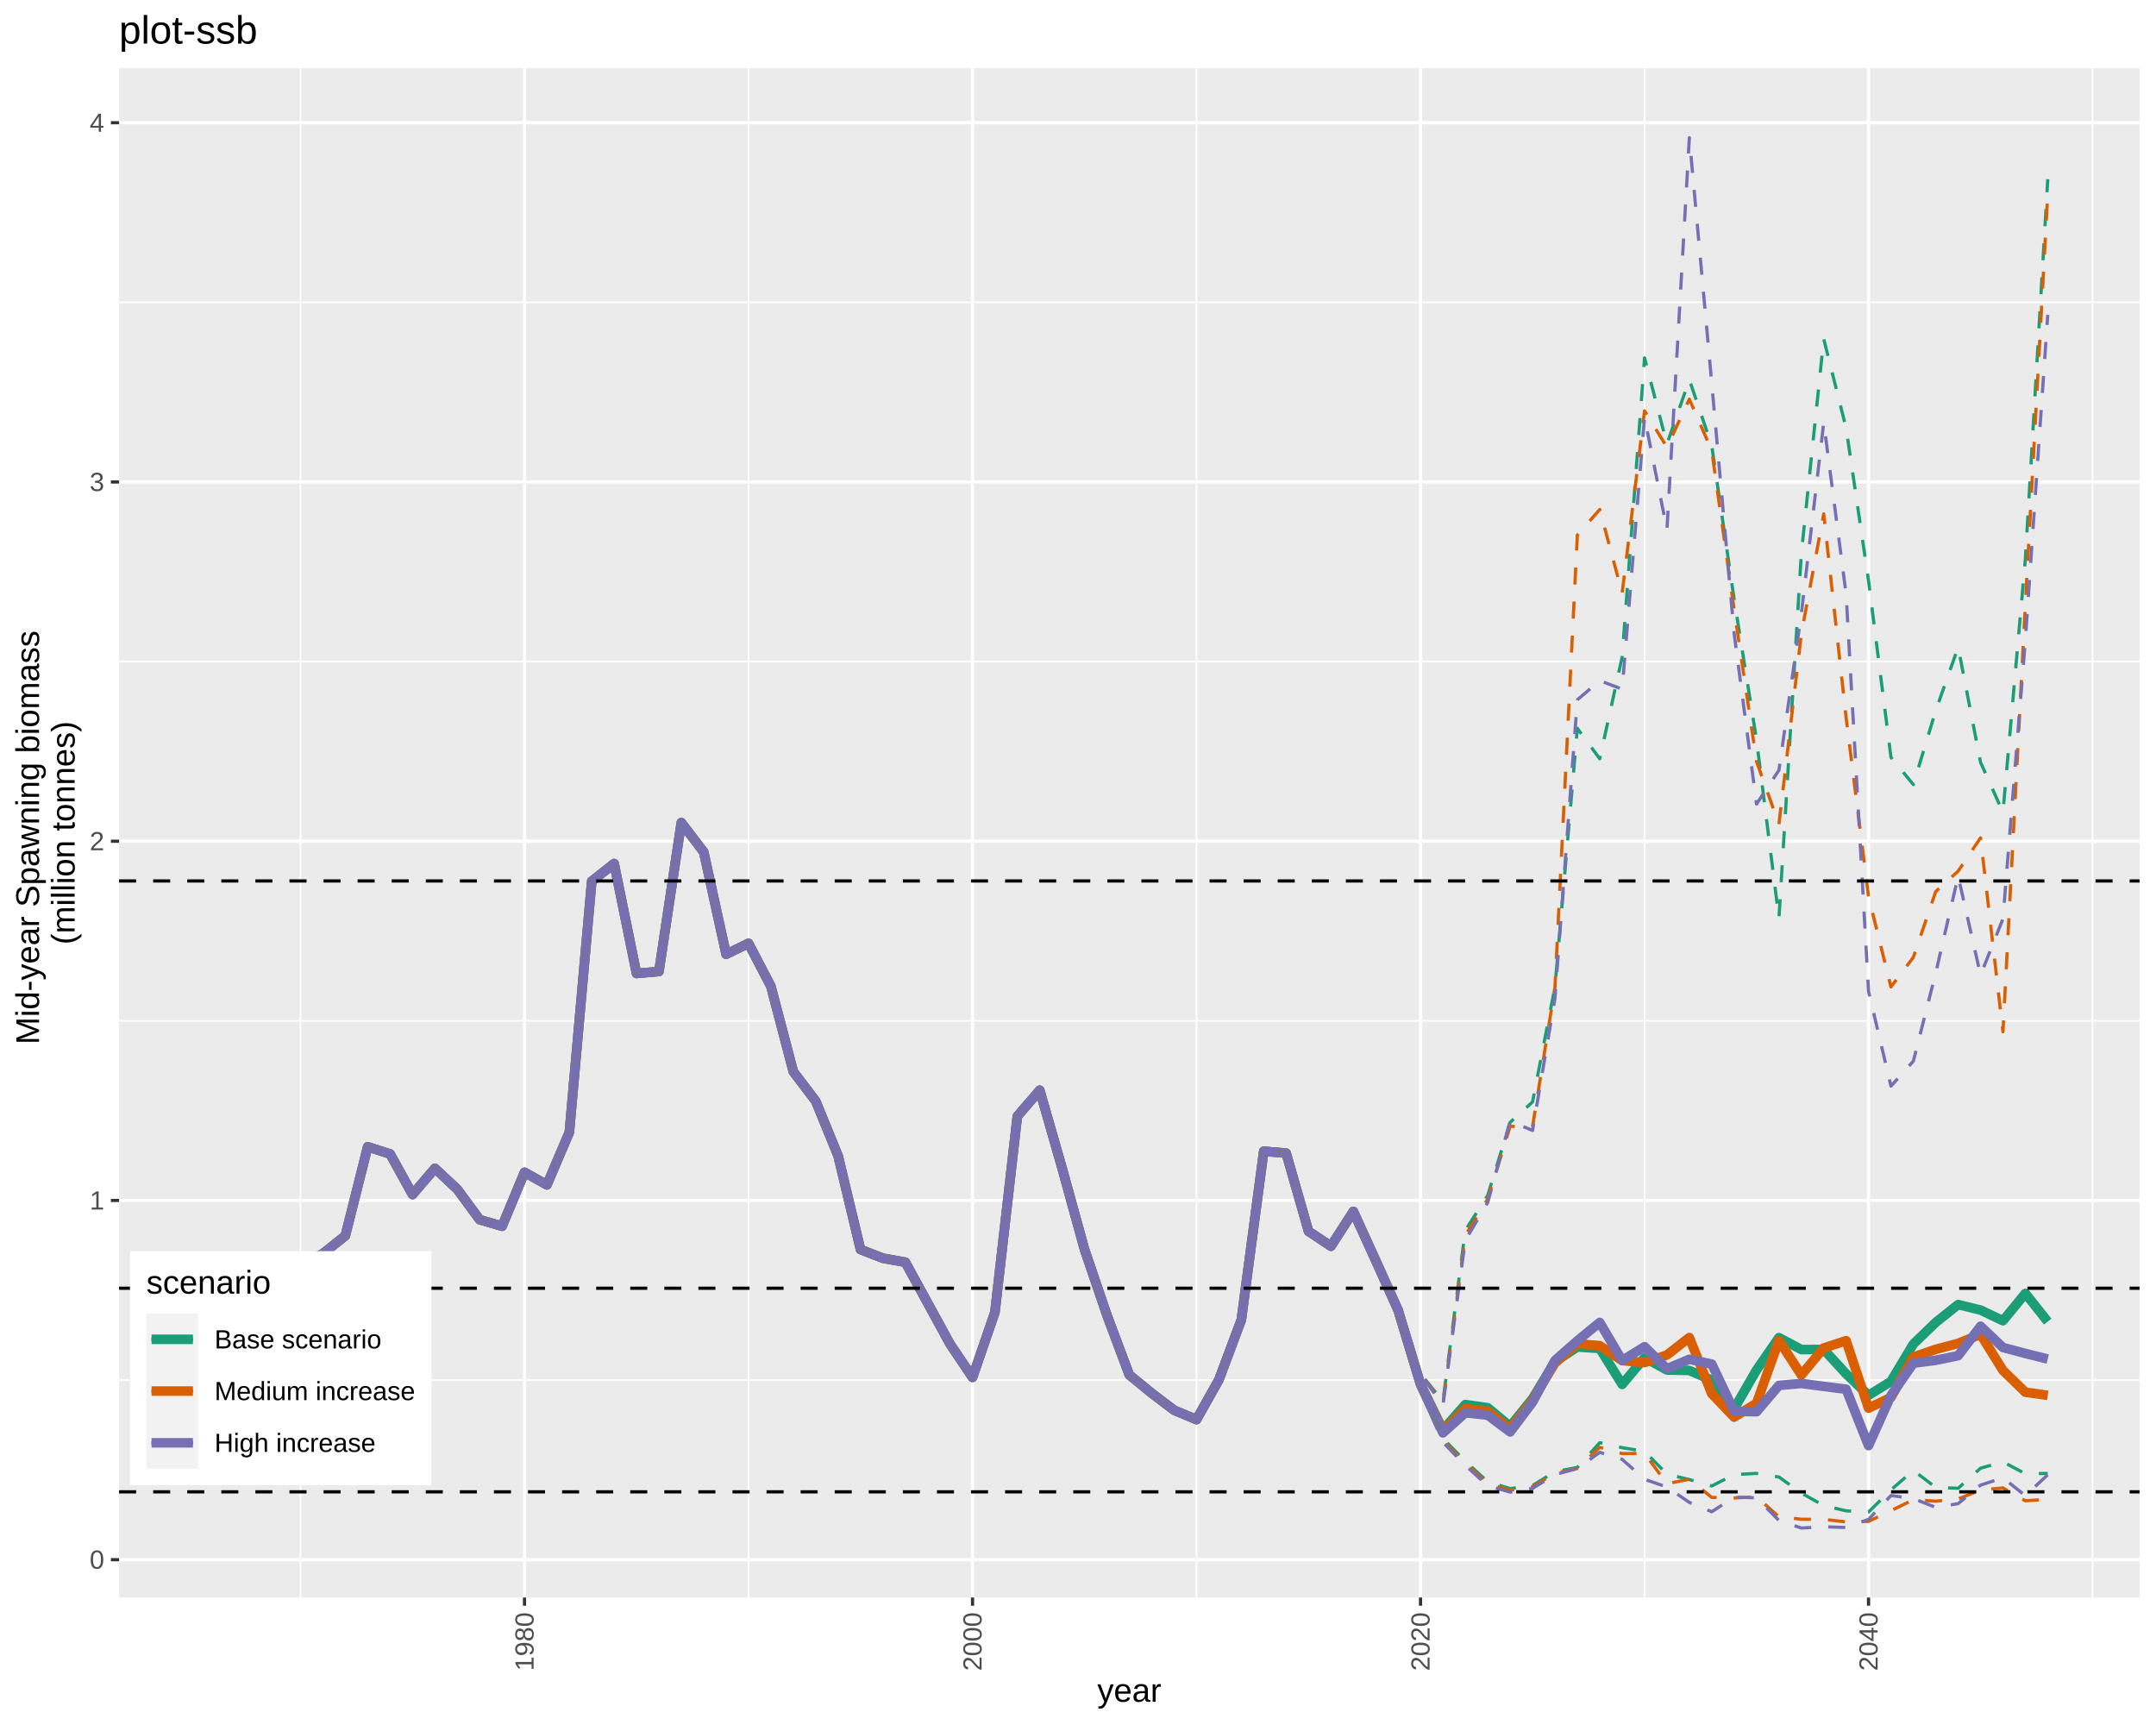
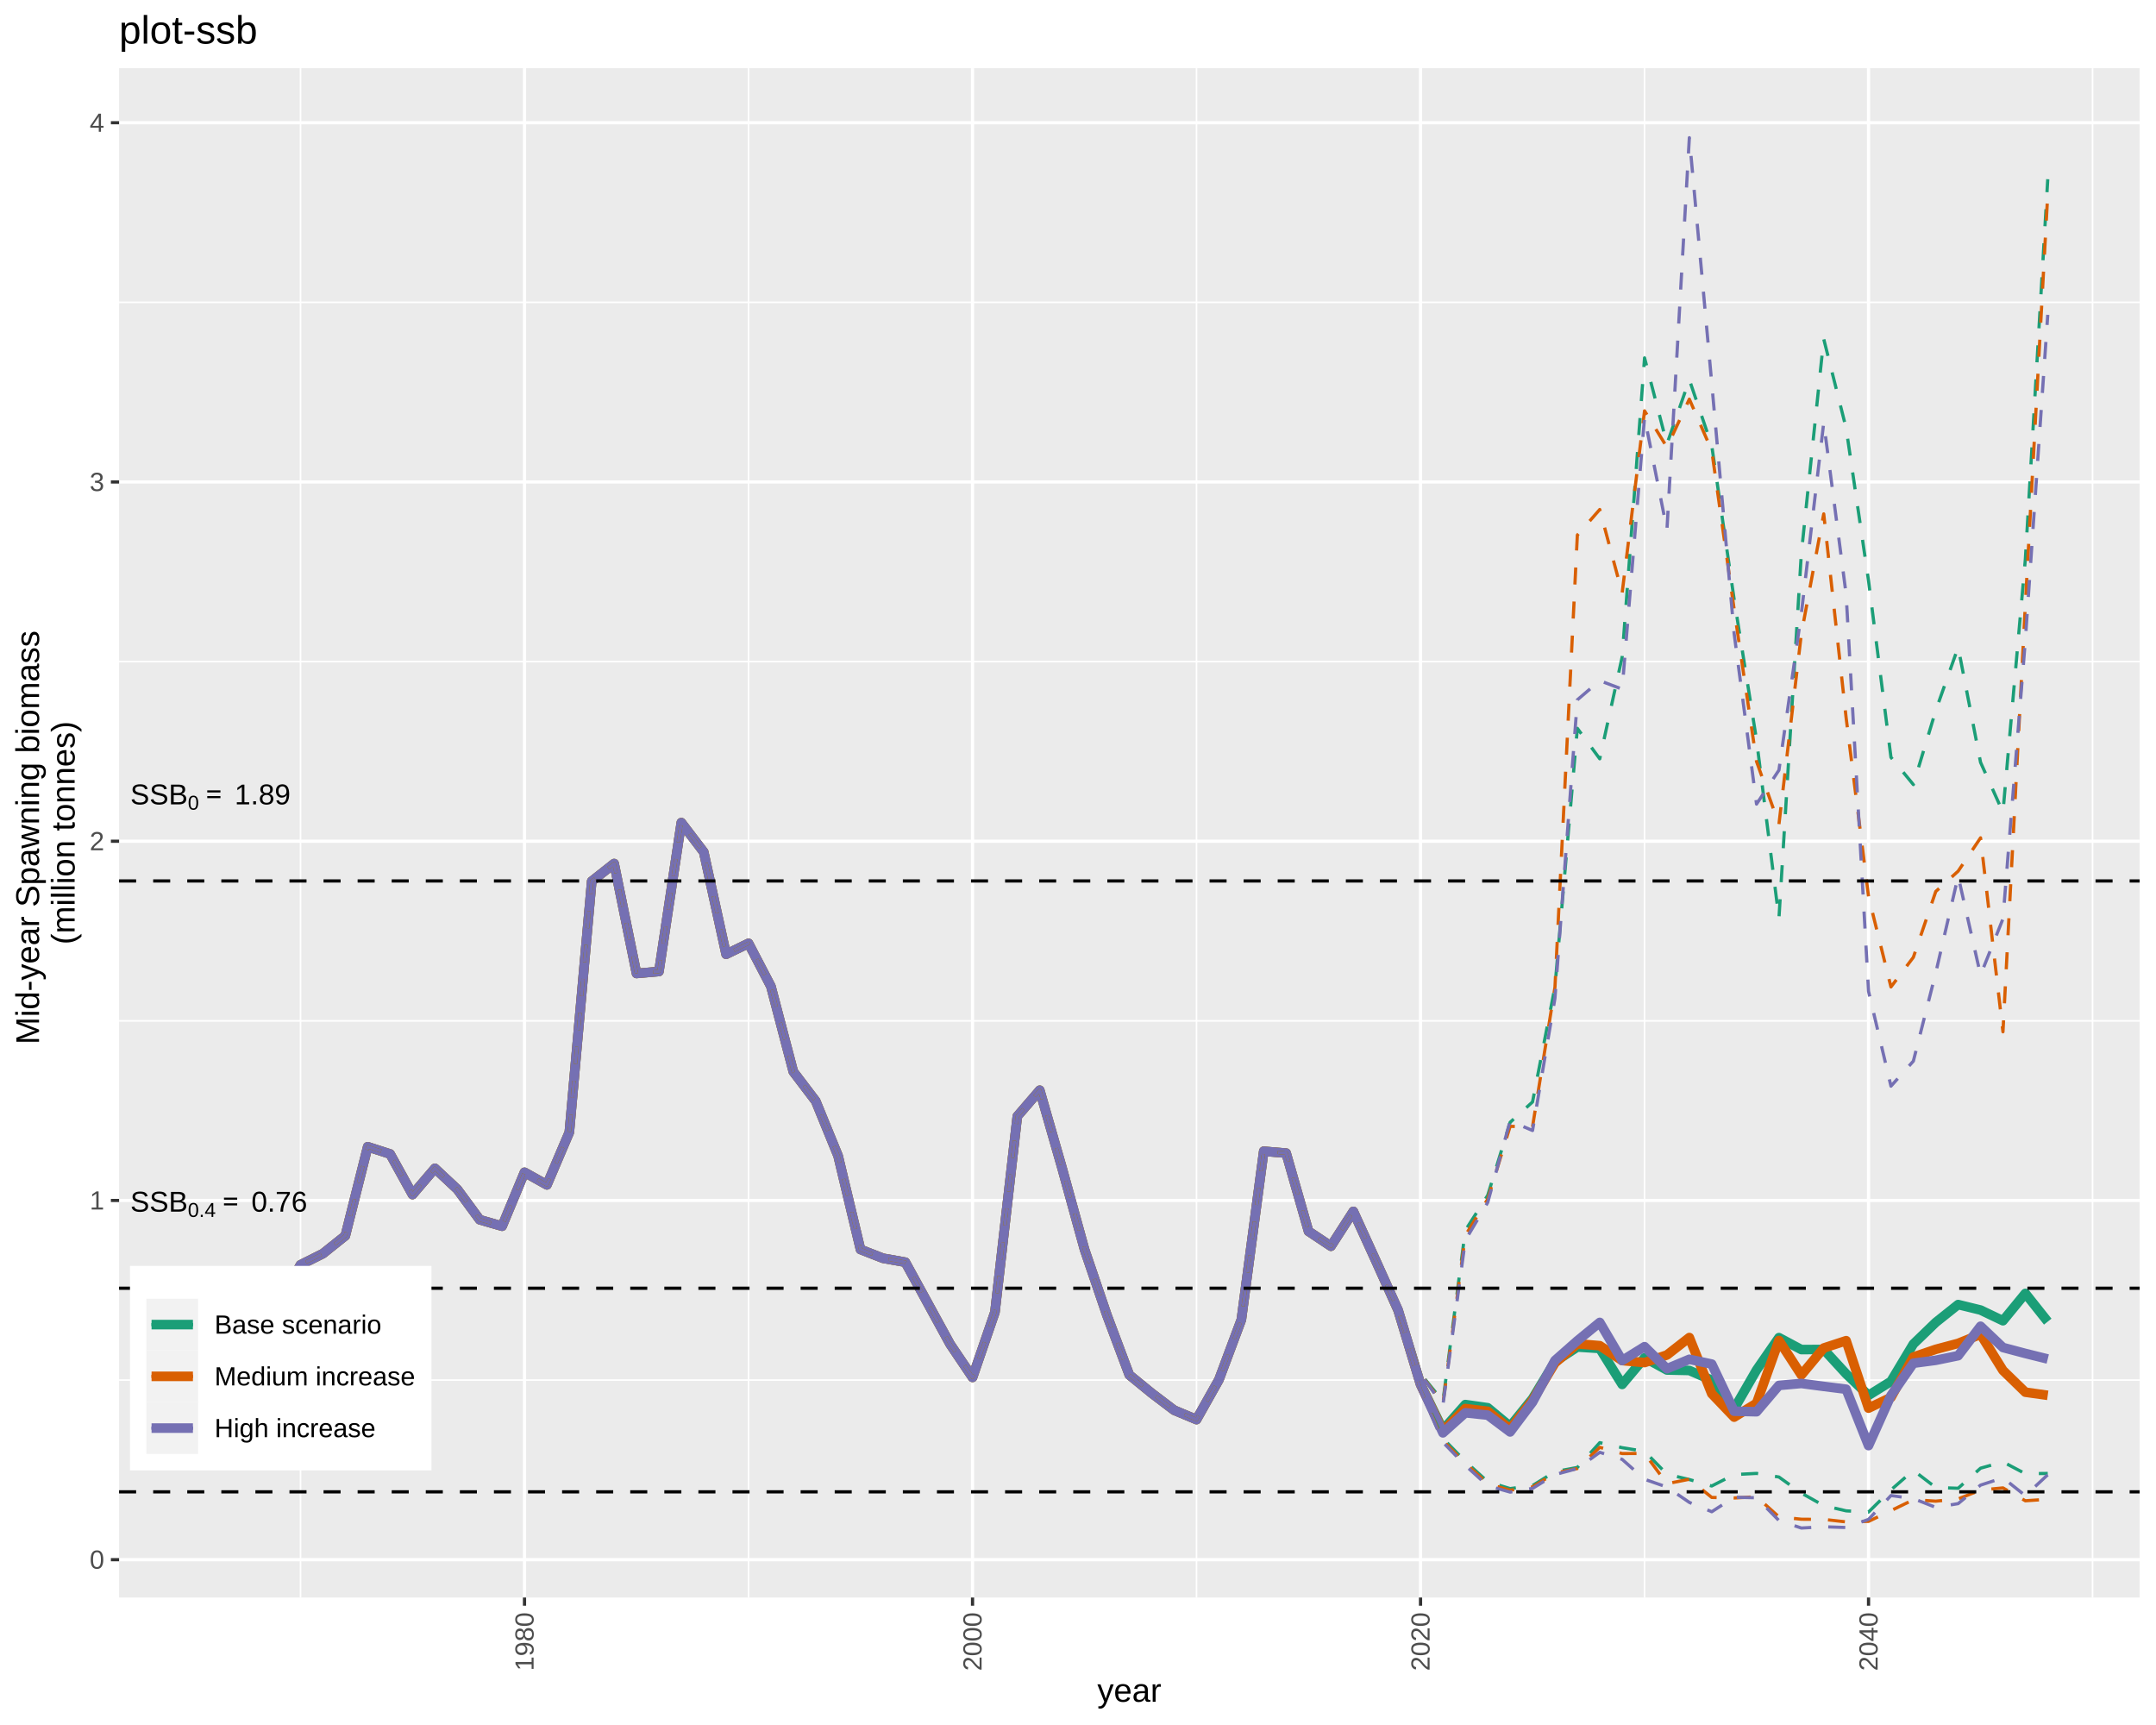
<svg xmlns="http://www.w3.org/2000/svg" viewBox="0 0 720.00 576.00">
  <defs>
    <style type="text/css">
    line, polyline, polygon, path, rect, circle {
      fill: none;
      stroke: #000000;
      stroke-linecap: round;
      stroke-linejoin: round;
      stroke-miterlimit: 10.00;
    }
  </style>
  </defs>
  <rect width="100%" height="100%" style="stroke: none; fill: #FFFFFF;" />
  <rect x="0.00" y="0.00" width="720.00" height="576.00" style="stroke-width: 1.07; stroke: #FFFFFF; fill: #FFFFFF;" />
  <defs>
    <clipPath id="cpMzkuNzd8NzE0LjUyfDUzMy40NHwyMi43Nw==">
      <rect x="39.77" y="22.77" width="674.76" height="510.67" />
    </clipPath>
  </defs>
  <rect x="39.77" y="22.77" width="674.76" height="510.67" style="stroke-width: 1.07; stroke: none; fill: #EBEBEB;" clip-path="url(#cpMzkuNzd8NzE0LjUyfDUzMy40NHwyMi43Nw==)" />
  <polyline points="39.77,460.82 714.52,460.82 " style="stroke-width: 0.53; stroke: #FFFFFF; stroke-linecap: butt;" clip-path="url(#cpMzkuNzd8NzE0LjUyfDUzMy40NHwyMi43Nw==)" />
  <polyline points="39.77,340.87 714.52,340.87 " style="stroke-width: 0.53; stroke: #FFFFFF; stroke-linecap: butt;" clip-path="url(#cpMzkuNzd8NzE0LjUyfDUzMy40NHwyMi43Nw==)" />
  <polyline points="39.77,220.91 714.52,220.91 " style="stroke-width: 0.53; stroke: #FFFFFF; stroke-linecap: butt;" clip-path="url(#cpMzkuNzd8NzE0LjUyfDUzMy40NHwyMi43Nw==)" />
  <polyline points="39.77,100.96 714.52,100.96 " style="stroke-width: 0.53; stroke: #FFFFFF; stroke-linecap: butt;" clip-path="url(#cpMzkuNzd8NzE0LjUyfDUzMy40NHwyMi43Nw==)" />
  <polyline points="100.36,533.44 100.36,22.77 " style="stroke-width: 0.53; stroke: #FFFFFF; stroke-linecap: butt;" clip-path="url(#cpMzkuNzd8NzE0LjUyfDUzMy40NHwyMi43Nw==)" />
  <polyline points="249.97,533.44 249.97,22.77 " style="stroke-width: 0.53; stroke: #FFFFFF; stroke-linecap: butt;" clip-path="url(#cpMzkuNzd8NzE0LjUyfDUzMy40NHwyMi43Nw==)" />
  <polyline points="399.58,533.44 399.58,22.77 " style="stroke-width: 0.53; stroke: #FFFFFF; stroke-linecap: butt;" clip-path="url(#cpMzkuNzd8NzE0LjUyfDUzMy40NHwyMi43Nw==)" />
  <polyline points="549.20,533.44 549.20,22.77 " style="stroke-width: 0.53; stroke: #FFFFFF; stroke-linecap: butt;" clip-path="url(#cpMzkuNzd8NzE0LjUyfDUzMy40NHwyMi43Nw==)" />
  <polyline points="698.81,533.44 698.81,22.77 " style="stroke-width: 0.53; stroke: #FFFFFF; stroke-linecap: butt;" clip-path="url(#cpMzkuNzd8NzE0LjUyfDUzMy40NHwyMi43Nw==)" />
  <polyline points="39.77,520.80 714.52,520.80 " style="stroke-width: 1.07; stroke: #FFFFFF; stroke-linecap: butt;" clip-path="url(#cpMzkuNzd8NzE0LjUyfDUzMy40NHwyMi43Nw==)" />
  <polyline points="39.77,400.85 714.52,400.85 " style="stroke-width: 1.07; stroke: #FFFFFF; stroke-linecap: butt;" clip-path="url(#cpMzkuNzd8NzE0LjUyfDUzMy40NHwyMi43Nw==)" />
  <polyline points="39.77,280.89 714.52,280.89 " style="stroke-width: 1.07; stroke: #FFFFFF; stroke-linecap: butt;" clip-path="url(#cpMzkuNzd8NzE0LjUyfDUzMy40NHwyMi43Nw==)" />
  <polyline points="39.77,160.94 714.52,160.94 " style="stroke-width: 1.07; stroke: #FFFFFF; stroke-linecap: butt;" clip-path="url(#cpMzkuNzd8NzE0LjUyfDUzMy40NHwyMi43Nw==)" />
  <polyline points="39.77,40.98 714.52,40.98 " style="stroke-width: 1.07; stroke: #FFFFFF; stroke-linecap: butt;" clip-path="url(#cpMzkuNzd8NzE0LjUyfDUzMy40NHwyMi43Nw==)" />
  <polyline points="175.16,533.44 175.16,22.77 " style="stroke-width: 1.07; stroke: #FFFFFF; stroke-linecap: butt;" clip-path="url(#cpMzkuNzd8NzE0LjUyfDUzMy40NHwyMi43Nw==)" />
  <polyline points="324.78,533.44 324.78,22.77 " style="stroke-width: 1.07; stroke: #FFFFFF; stroke-linecap: butt;" clip-path="url(#cpMzkuNzd8NzE0LjUyfDUzMy40NHwyMi43Nw==)" />
  <polyline points="474.39,533.44 474.39,22.77 " style="stroke-width: 1.07; stroke: #FFFFFF; stroke-linecap: butt;" clip-path="url(#cpMzkuNzd8NzE0LjUyfDUzMy40NHwyMi43Nw==)" />
  <polyline points="624.00,533.44 624.00,22.77 " style="stroke-width: 1.07; stroke: #FFFFFF; stroke-linecap: butt;" clip-path="url(#cpMzkuNzd8NzE0LjUyfDUzMy40NHwyMi43Nw==)" />
  <polyline points="70.44,432.73 77.92,439.58 85.40,442.43 92.88,435.56 100.36,422.35 107.84,418.60 115.32,412.63 122.80,382.92 130.28,385.33 137.76,398.87 145.24,390.13 152.72,397.12 160.20,407.28 167.68,409.44 175.16,391.45 182.65,395.63 190.13,378.08 197.61,294.26 205.09,288.36 212.57,325.05 220.05,324.39 227.53,274.69 235.01,284.51 242.49,318.63 249.97,315.00 257.45,329.37 264.93,357.83 272.41,367.67 279.89,385.97 287.37,417.22 294.86,420.14 302.34,421.47 309.82,435.14 317.30,448.83 324.78,459.92 332.26,438.15 339.74,372.73 347.22,364.05 354.70,390.10 362.18,417.21 369.66,439.15 377.14,459.10 384.62,465.21 392.10,470.88 399.58,474.01 407.07,460.69 414.55,440.68 422.03,384.41 429.51,385.04 436.99,411.14 444.47,416.12 451.95,404.51 459.43,420.92 466.91,437.56 474.39,462.17 481.87,477.43 489.35,469.00 496.83,470.06 504.31,476.27 511.79,467.03 519.28,454.67 526.76,449.79 534.24,450.27 541.72,462.28 549.20,453.38 556.68,457.46 564.16,457.62 571.64,460.86 579.12,470.42 586.60,457.46 594.08,446.65 601.56,450.64 609.04,450.60 616.52,458.75 624.00,465.92 631.49,461.26 638.97,448.79 646.45,441.57 653.93,435.61 661.41,437.44 668.89,441.01 676.37,431.89 683.85,441.31 " style="stroke-width: 3.20; stroke: #1B9E77; stroke-linecap: butt;" clip-path="url(#cpMzkuNzd8NzE0LjUyfDUzMy40NHwyMi43Nw==)" />
  <polyline points="70.44,432.73 77.92,439.58 85.40,442.43 92.88,435.56 100.36,422.35 107.84,418.60 115.32,412.63 122.80,382.92 130.28,385.33 137.76,398.87 145.24,390.13 152.72,397.12 160.20,407.28 167.68,409.44 175.16,391.45 182.65,395.63 190.13,378.08 197.61,294.26 205.09,288.36 212.57,325.05 220.05,324.39 227.53,274.69 235.01,284.51 242.49,318.63 249.97,315.00 257.45,329.37 264.93,357.83 272.41,367.67 279.89,385.97 287.37,417.22 294.86,420.14 302.34,421.47 309.82,435.14 317.30,448.83 324.78,459.92 332.26,438.15 339.74,372.73 347.22,364.05 354.70,390.10 362.18,417.21 369.66,439.15 377.14,459.10 384.62,465.21 392.10,470.88 399.58,474.01 407.07,460.69 414.55,440.68 422.03,384.41 429.51,385.04 436.99,411.14 444.47,416.12 451.95,404.51 459.43,420.92 466.91,437.51 474.39,462.27 481.87,477.89 489.35,470.34 496.83,471.25 504.31,477.17 511.79,467.55 519.28,455.11 526.76,448.72 534.24,449.34 541.72,454.31 549.20,454.98 556.68,452.45 564.16,446.62 571.64,465.37 579.12,473.20 586.60,468.57 594.08,447.61 601.56,459.12 609.04,450.12 616.52,447.67 624.00,470.20 631.49,466.63 638.97,453.13 646.45,450.56 653.93,448.57 661.41,445.54 668.89,457.60 676.37,464.87 683.85,465.92 " style="stroke-width: 3.20; stroke: #D95F02; stroke-linecap: butt;" clip-path="url(#cpMzkuNzd8NzE0LjUyfDUzMy40NHwyMi43Nw==)" />
  <polyline points="70.44,432.73 77.92,439.58 85.40,442.43 92.88,435.56 100.36,422.35 107.84,418.60 115.32,412.63 122.80,382.92 130.28,385.33 137.76,398.87 145.24,390.13 152.72,397.12 160.20,407.28 167.68,409.44 175.16,391.45 182.65,395.63 190.13,378.08 197.61,294.26 205.09,288.36 212.57,325.05 220.05,324.39 227.53,274.69 235.01,284.51 242.49,318.63 249.97,315.00 257.45,329.37 264.93,357.83 272.41,367.67 279.89,385.97 287.37,417.22 294.86,420.14 302.34,421.47 309.82,435.14 317.30,448.83 324.78,459.92 332.26,438.15 339.74,372.73 347.22,364.05 354.70,390.10 362.18,417.21 369.66,439.15 377.14,459.10 384.62,465.21 392.10,470.88 399.58,474.01 407.07,460.69 414.55,440.68 422.03,384.41 429.51,385.04 436.99,411.14 444.47,416.12 451.95,404.51 459.43,420.92 466.91,437.45 474.39,462.31 481.87,478.45 489.35,471.75 496.83,472.53 504.31,478.14 511.79,468.19 519.28,454.29 526.76,447.70 534.24,441.57 541.72,454.31 549.20,449.67 556.68,457.03 564.16,453.89 571.64,455.48 579.12,471.22 586.60,471.40 594.08,462.61 601.56,461.95 609.04,462.94 616.52,463.88 624.00,482.71 631.49,465.99 638.97,455.20 646.45,454.22 653.93,452.68 661.41,442.85 668.89,449.95 676.37,451.93 683.85,453.79 " style="stroke-width: 3.20; stroke: #7570B3; stroke-linecap: butt;" clip-path="url(#cpMzkuNzd8NzE0LjUyfDUzMy40NHwyMi43Nw==)" />
  <polyline points="70.44,432.73 77.92,439.58 85.40,442.43 92.88,435.56 100.36,422.35 107.84,418.60 115.32,412.63 122.80,382.92 130.28,385.33 137.76,398.87 145.24,390.13 152.72,397.12 160.20,407.28 167.68,409.44 175.16,391.45 182.65,395.63 190.13,378.08 197.61,294.26 205.09,288.36 212.57,325.05 220.05,324.39 227.53,274.69 235.01,284.51 242.49,318.63 249.97,315.00 257.45,329.37 264.93,357.83 272.41,367.67 279.89,385.97 287.37,417.22 294.86,420.14 302.34,421.47 309.82,435.14 317.30,448.83 324.78,459.92 332.26,438.15 339.74,372.73 347.22,364.05 354.70,390.10 362.18,417.21 369.66,439.15 377.14,459.10 384.62,465.21 392.10,470.88 399.58,474.01 407.07,460.69 414.55,440.68 422.03,384.41 429.51,385.04 436.99,411.14 444.47,416.12 451.95,404.51 459.43,420.92 466.91,437.56 474.39,464.07 481.87,480.30 489.35,487.96 496.83,494.78 504.31,497.06 511.79,496.05 519.28,491.40 526.76,490.00 534.24,481.72 541.72,483.40 549.20,484.62 556.68,492.25 564.16,494.04 571.64,496.19 579.12,492.38 586.60,491.99 594.08,493.20 601.56,498.56 609.04,502.74 616.52,504.49 624.00,504.89 631.49,497.50 638.97,490.97 646.45,496.70 653.93,496.95 661.41,490.25 668.89,488.14 676.37,492.09 683.85,492.00 " style="stroke-width: 1.07; stroke: #1B9E77; stroke-dasharray: 5.69,5.69; stroke-linecap: butt;" clip-path="url(#cpMzkuNzd8NzE0LjUyfDUzMy40NHwyMi43Nw==)" />
  <polyline points="70.44,432.73 77.92,439.58 85.40,442.43 92.88,435.56 100.36,422.35 107.84,418.60 115.32,412.63 122.80,382.92 130.28,385.33 137.76,398.87 145.24,390.13 152.72,397.12 160.20,407.28 167.68,409.44 175.16,391.45 182.65,395.63 190.13,378.08 197.61,294.26 205.09,288.36 212.57,325.05 220.05,324.39 227.53,274.69 235.01,284.51 242.49,318.63 249.97,315.00 257.45,329.37 264.93,357.83 272.41,367.67 279.89,385.97 287.37,417.22 294.86,420.14 302.34,421.47 309.82,435.14 317.30,448.83 324.78,459.92 332.26,438.15 339.74,372.73 347.22,364.05 354.70,390.10 362.18,417.21 369.66,439.15 377.14,459.10 384.62,465.21 392.10,470.88 399.58,474.01 407.07,460.69 414.55,440.68 422.03,384.41 429.51,385.04 436.99,411.14 444.47,416.12 451.95,404.51 459.43,420.92 466.91,437.51 474.39,464.12 481.87,481.05 489.35,488.60 496.83,495.43 504.31,497.60 511.79,496.51 519.28,491.87 526.76,490.36 534.24,483.28 541.72,485.36 549.20,485.32 556.68,495.42 564.16,493.94 571.64,500.01 579.12,500.20 586.60,499.78 594.08,506.51 601.56,507.29 609.04,507.35 616.52,508.18 624.00,508.01 631.49,504.42 638.97,500.79 646.45,501.26 653.93,500.52 661.41,497.55 668.89,496.83 676.37,501.13 683.85,500.63 " style="stroke-width: 1.07; stroke: #D95F02; stroke-dasharray: 5.69,5.69; stroke-linecap: butt;" clip-path="url(#cpMzkuNzd8NzE0LjUyfDUzMy40NHwyMi43Nw==)" />
  <polyline points="70.44,432.73 77.92,439.58 85.40,442.43 92.88,435.56 100.36,422.35 107.84,418.60 115.32,412.63 122.80,382.92 130.28,385.33 137.76,398.87 145.24,390.13 152.72,397.12 160.20,407.28 167.68,409.44 175.16,391.45 182.65,395.63 190.13,378.08 197.61,294.26 205.09,288.36 212.57,325.05 220.05,324.39 227.53,274.69 235.01,284.51 242.49,318.63 249.97,315.00 257.45,329.37 264.93,357.83 272.41,367.67 279.89,385.97 287.37,417.22 294.86,420.14 302.34,421.47 309.82,435.14 317.30,448.83 324.78,459.92 332.26,438.15 339.74,372.73 347.22,364.05 354.70,390.10 362.18,417.21 369.66,439.15 377.14,459.10 384.62,465.21 392.10,470.88 399.58,474.01 407.07,460.69 414.55,440.68 422.03,384.41 429.51,385.04 436.99,411.14 444.47,416.12 451.95,404.51 459.43,420.92 466.91,437.45 474.39,464.13 481.87,481.59 489.35,489.31 496.83,496.11 504.31,498.23 511.79,497.00 519.28,492.39 526.76,490.37 534.24,484.95 541.72,487.30 549.20,493.95 556.68,496.55 564.16,501.67 571.64,504.79 579.12,499.95 586.60,500.12 594.08,507.72 601.56,510.23 609.04,509.81 616.52,510.05 624.00,507.34 631.49,499.39 638.97,500.39 646.45,503.33 653.93,502.08 661.41,495.90 668.89,493.46 676.37,499.43 683.85,492.43 " style="stroke-width: 1.07; stroke: #7570B3; stroke-dasharray: 5.69,5.69; stroke-linecap: butt;" clip-path="url(#cpMzkuNzd8NzE0LjUyfDUzMy40NHwyMi43Nw==)" />
  <polyline points="70.44,432.73 77.92,439.58 85.40,442.43 92.88,435.56 100.36,422.35 107.84,418.60 115.32,412.63 122.80,382.92 130.28,385.33 137.76,398.87 145.24,390.13 152.72,397.12 160.20,407.28 167.68,409.44 175.16,391.45 182.65,395.63 190.13,378.08 197.61,294.26 205.09,288.36 212.57,325.05 220.05,324.39 227.53,274.69 235.01,284.51 242.49,318.63 249.97,315.00 257.45,329.37 264.93,357.83 272.41,367.67 279.89,385.97 287.37,417.22 294.86,420.14 302.34,421.47 309.82,435.14 317.30,448.83 324.78,459.92 332.26,438.15 339.74,372.73 347.22,364.05 354.70,390.10 362.18,417.21 369.66,439.15 377.14,459.10 384.62,465.21 392.10,470.88 399.58,474.01 407.07,460.69 414.55,440.68 422.03,384.41 429.51,385.04 436.99,411.14 444.47,416.12 451.95,404.51 459.43,420.92 466.91,437.56 474.39,458.69 481.87,467.93 489.35,410.83 496.83,399.13 504.31,374.76 511.79,367.96 519.28,329.51 526.76,243.20 534.24,253.37 541.72,219.38 549.20,119.50 556.68,148.26 564.16,126.79 571.64,148.80 579.12,200.13 586.60,247.08 594.08,306.67 601.56,184.88 609.04,113.21 616.52,142.99 624.00,193.91 631.49,252.88 638.97,261.98 646.45,237.25 653.93,216.12 661.41,254.56 668.89,271.24 676.37,186.72 683.85,59.84 " style="stroke-width: 1.07; stroke: #1B9E77; stroke-dasharray: 5.69,5.69; stroke-linecap: butt;" clip-path="url(#cpMzkuNzd8NzE0LjUyfDUzMy40NHwyMi43Nw==)" />
  <polyline points="70.44,432.73 77.92,439.58 85.40,442.43 92.88,435.56 100.36,422.35 107.84,418.60 115.32,412.63 122.80,382.92 130.28,385.33 137.76,398.87 145.24,390.13 152.72,397.12 160.20,407.28 167.68,409.44 175.16,391.45 182.65,395.63 190.13,378.08 197.61,294.26 205.09,288.36 212.57,325.05 220.05,324.39 227.53,274.69 235.01,284.51 242.49,318.63 249.97,315.00 257.45,329.37 264.93,357.83 272.41,367.67 279.89,385.97 287.37,417.22 294.86,420.14 302.34,421.47 309.82,435.14 317.30,448.83 324.78,459.92 332.26,438.15 339.74,372.73 347.22,364.05 354.70,390.10 362.18,417.21 369.66,439.15 377.14,459.10 384.62,465.21 392.10,470.88 399.58,474.01 407.07,460.69 414.55,440.68 422.03,384.41 429.51,385.04 436.99,411.14 444.47,416.12 451.95,404.51 459.43,420.92 466.91,437.51 474.39,458.82 481.87,468.73 489.35,412.53 496.83,400.39 504.31,376.10 511.79,376.26 519.28,329.66 526.76,178.67 534.24,170.13 541.72,198.00 549.20,137.19 556.68,149.32 564.16,133.28 571.64,150.46 579.12,203.48 586.60,254.27 594.08,275.23 601.56,211.66 609.04,171.60 616.52,239.70 624.00,299.38 631.49,329.55 638.97,319.65 646.45,297.68 653.93,290.89 661.41,279.76 668.89,344.53 676.37,201.93 683.85,64.78 " style="stroke-width: 1.07; stroke: #D95F02; stroke-dasharray: 5.69,5.69; stroke-linecap: butt;" clip-path="url(#cpMzkuNzd8NzE0LjUyfDUzMy40NHwyMi43Nw==)" />
  <polyline points="70.44,432.73 77.92,439.58 85.40,442.43 92.88,435.56 100.36,422.35 107.84,418.60 115.32,412.63 122.80,382.92 130.28,385.33 137.76,398.87 145.24,390.13 152.72,397.12 160.20,407.28 167.68,409.44 175.16,391.45 182.65,395.63 190.13,378.08 197.61,294.26 205.09,288.36 212.57,325.05 220.05,324.39 227.53,274.69 235.01,284.51 242.49,318.63 249.97,315.00 257.45,329.37 264.93,357.83 272.41,367.67 279.89,385.97 287.37,417.22 294.86,420.14 302.34,421.47 309.82,435.14 317.30,448.83 324.78,459.92 332.26,438.15 339.74,372.73 347.22,364.05 354.70,390.10 362.18,417.21 369.66,439.15 377.14,459.10 384.62,465.21 392.10,470.88 399.58,474.01 407.07,460.69 414.55,440.68 422.03,384.41 429.51,385.04 436.99,411.14 444.47,416.12 451.95,404.51 459.43,420.92 466.91,437.45 474.39,458.90 481.87,469.16 489.35,414.11 496.83,401.51 504.31,374.30 511.79,377.49 519.28,333.33 526.76,233.68 534.24,227.28 541.72,230.11 549.20,139.33 556.68,176.87 564.16,45.98 571.64,127.94 579.12,211.55 586.60,268.49 594.08,257.16 601.56,204.91 609.04,141.10 616.52,198.47 624.00,331.00 631.49,362.68 638.97,354.32 646.45,324.83 653.93,292.57 661.41,325.60 668.89,306.81 676.37,213.74 683.85,105.12 " style="stroke-width: 1.07; stroke: #7570B3; stroke-dasharray: 5.69,5.69; stroke-linecap: butt;" clip-path="url(#cpMzkuNzd8NzE0LjUyfDUzMy40NHwyMi43Nw==)" />
  <line x1="39.77" y1="294.16" x2="714.52" y2="294.16" style="stroke-width: 1.07; stroke-dasharray: 5.69,5.69; stroke-linecap: butt;" clip-path="url(#cpMzkuNzd8NzE0LjUyfDUzMy40NHwyMi43Nw==)" />
+   <g clip-path="url(#cpMzkuNzd8NzE0LjUyfDUzMy40NHwyMi43Nw==)">
+     <text x="43.51" y="268.59" style="font-size: 9.60px; font-family: Liberation Sans;" textLength="19.22px" lengthAdjust="spacingAndGlyphs">SSB</text>
+   </g>
+   <g clip-path="url(#cpMzkuNzd8NzE0LjUyfDUzMy40NHwyMi43Nw==)">
+     <text x="62.72" y="270.37" style="font-size: 6.72px; font-family: Liberation Sans;" textLength="3.73px" lengthAdjust="spacingAndGlyphs">0</text>
+   </g>
+   <g clip-path="url(#cpMzkuNzd8NzE0LjUyfDUzMy40NHwyMi43Nw==)">
+     <text x="68.68" y="268.59" style="font-size: 9.60px; font-family: Symbola;" textLength="7.45px" lengthAdjust="spacingAndGlyphs">=</text>
+   </g>
+   <g clip-path="url(#cpMzkuNzd8NzE0LjUyfDUzMy40NHwyMi43Nw==)">
+     <text x="78.35" y="268.59" style="font-size: 9.60px; font-family: Liberation Sans;" textLength="18.66px" lengthAdjust="spacingAndGlyphs">1.89</text>
+   </g>
  <line x1="39.77" y1="430.15" x2="714.52" y2="430.15" style="stroke-width: 1.07; stroke-dasharray: 5.69,5.69; stroke-linecap: butt;" clip-path="url(#cpMzkuNzd8NzE0LjUyfDUzMy40NHwyMi43Nw==)" />
  <line x1="39.77" y1="498.14" x2="714.52" y2="498.14" style="stroke-width: 1.07; stroke-dasharray: 5.69,5.69; stroke-linecap: butt;" clip-path="url(#cpMzkuNzd8NzE0LjUyfDUzMy40NHwyMi43Nw==)" />
+   <g clip-path="url(#cpMzkuNzd8NzE0LjUyfDUzMy40NHwyMi43Nw==)">
+     <text x="43.51" y="404.58" style="font-size: 9.60px; font-family: Liberation Sans;" textLength="19.22px" lengthAdjust="spacingAndGlyphs">SSB</text>
+   </g>
+   <g clip-path="url(#cpMzkuNzd8NzE0LjUyfDUzMy40NHwyMi43Nw==)">
+     <text x="62.72" y="406.35" style="font-size: 6.72px; font-family: Liberation Sans;" textLength="9.33px" lengthAdjust="spacingAndGlyphs">0.4</text>
+   </g>
+   <g clip-path="url(#cpMzkuNzd8NzE0LjUyfDUzMy40NHwyMi43Nw==)">
+     <text x="74.27" y="404.58" style="font-size: 9.60px; font-family: Symbola;" textLength="7.45px" lengthAdjust="spacingAndGlyphs">=</text>
+   </g>
+   <g clip-path="url(#cpMzkuNzd8NzE0LjUyfDUzMy40NHwyMi43Nw==)">
+     <text x="83.94" y="404.58" style="font-size: 9.60px; font-family: Liberation Sans;" textLength="18.66px" lengthAdjust="spacingAndGlyphs">0.76</text>
+   </g>
+   <g clip-path="url(#cpMzkuNzd8NzE0LjUyfDUzMy40NHwyMi43Nw==)">
+     <text x="43.51" y="472.57" style="font-size: 9.60px; font-family: Liberation Sans;" textLength="19.22px" lengthAdjust="spacingAndGlyphs">SSB</text>
+   </g>
+   <g clip-path="url(#cpMzkuNzd8NzE0LjUyfDUzMy40NHwyMi43Nw==)">
+     <text x="62.72" y="474.34" style="font-size: 6.72px; font-family: Liberation Sans;" textLength="9.33px" lengthAdjust="spacingAndGlyphs">0.1</text>
+   </g>
+   <g clip-path="url(#cpMzkuNzd8NzE0LjUyfDUzMy40NHwyMi43Nw==)">
+     <text x="74.27" y="472.57" style="font-size: 9.60px; font-family: Symbola;" textLength="7.45px" lengthAdjust="spacingAndGlyphs">=</text>
+   </g>
+   <g clip-path="url(#cpMzkuNzd8NzE0LjUyfDUzMy40NHwyMi43Nw==)">
+     <text x="83.94" y="472.57" style="font-size: 9.60px; font-family: Liberation Sans;" textLength="18.66px" lengthAdjust="spacingAndGlyphs">0.19</text>
+   </g>
  <defs>
    <clipPath id="cpMC4wMHw3MjAuMDB8NTc2LjAwfDAuMDA=">
      <rect x="0.00" y="0.00" width="720.00" height="576.00" />
    </clipPath>
  </defs>
  <g clip-path="url(#cpMC4wMHw3MjAuMDB8NTc2LjAwfDAuMDA=)">
    <text x="29.94" y="523.82" style="font-size: 8.80px; fill: #4D4D4D; font-family: Liberation Sans;" textLength="4.89px" lengthAdjust="spacingAndGlyphs">0</text>
  </g>
  <g clip-path="url(#cpMC4wMHw3MjAuMDB8NTc2LjAwfDAuMDA=)">
    <text x="29.94" y="403.87" style="font-size: 8.80px; fill: #4D4D4D; font-family: Liberation Sans;" textLength="4.89px" lengthAdjust="spacingAndGlyphs">1</text>
  </g>
  <g clip-path="url(#cpMC4wMHw3MjAuMDB8NTc2LjAwfDAuMDA=)">
    <text x="29.94" y="283.92" style="font-size: 8.80px; fill: #4D4D4D; font-family: Liberation Sans;" textLength="4.89px" lengthAdjust="spacingAndGlyphs">2</text>
  </g>
  <g clip-path="url(#cpMC4wMHw3MjAuMDB8NTc2LjAwfDAuMDA=)">
    <text x="29.94" y="163.96" style="font-size: 8.80px; fill: #4D4D4D; font-family: Liberation Sans;" textLength="4.89px" lengthAdjust="spacingAndGlyphs">3</text>
  </g>
  <g clip-path="url(#cpMC4wMHw3MjAuMDB8NTc2LjAwfDAuMDA=)">
    <text x="29.94" y="44.01" style="font-size: 8.80px; fill: #4D4D4D; font-family: Liberation Sans;" textLength="4.89px" lengthAdjust="spacingAndGlyphs">4</text>
  </g>
  <polyline points="37.03,520.80 39.77,520.80 " style="stroke-width: 1.07; stroke: #333333; stroke-linecap: butt;" clip-path="url(#cpMC4wMHw3MjAuMDB8NTc2LjAwfDAuMDA=)" />
  <polyline points="37.03,400.85 39.77,400.85 " style="stroke-width: 1.07; stroke: #333333; stroke-linecap: butt;" clip-path="url(#cpMC4wMHw3MjAuMDB8NTc2LjAwfDAuMDA=)" />
  <polyline points="37.03,280.89 39.77,280.89 " style="stroke-width: 1.07; stroke: #333333; stroke-linecap: butt;" clip-path="url(#cpMC4wMHw3MjAuMDB8NTc2LjAwfDAuMDA=)" />
  <polyline points="37.03,160.94 39.77,160.94 " style="stroke-width: 1.07; stroke: #333333; stroke-linecap: butt;" clip-path="url(#cpMC4wMHw3MjAuMDB8NTc2LjAwfDAuMDA=)" />
  <polyline points="37.03,40.98 39.77,40.98 " style="stroke-width: 1.07; stroke: #333333; stroke-linecap: butt;" clip-path="url(#cpMC4wMHw3MjAuMDB8NTc2LjAwfDAuMDA=)" />
  <polyline points="175.16,536.18 175.16,533.44 " style="stroke-width: 1.07; stroke: #333333; stroke-linecap: butt;" clip-path="url(#cpMC4wMHw3MjAuMDB8NTc2LjAwfDAuMDA=)" />
  <polyline points="324.78,536.18 324.78,533.44 " style="stroke-width: 1.07; stroke: #333333; stroke-linecap: butt;" clip-path="url(#cpMC4wMHw3MjAuMDB8NTc2LjAwfDAuMDA=)" />
  <polyline points="474.39,536.18 474.39,533.44 " style="stroke-width: 1.07; stroke: #333333; stroke-linecap: butt;" clip-path="url(#cpMC4wMHw3MjAuMDB8NTc2LjAwfDAuMDA=)" />
  <polyline points="624.00,536.18 624.00,533.44 " style="stroke-width: 1.07; stroke: #333333; stroke-linecap: butt;" clip-path="url(#cpMC4wMHw3MjAuMDB8NTc2LjAwfDAuMDA=)" />
  <g clip-path="url(#cpMC4wMHw3MjAuMDB8NTc2LjAwfDAuMDA=)">
    <text transform="translate(178.19,557.94) rotate(-90)" style="font-size: 8.80px; fill: #4D4D4D; font-family: Liberation Sans;" textLength="19.56px" lengthAdjust="spacingAndGlyphs">1980</text>
  </g>
  <g clip-path="url(#cpMC4wMHw3MjAuMDB8NTc2LjAwfDAuMDA=)">
    <text transform="translate(327.80,557.94) rotate(-90)" style="font-size: 8.80px; fill: #4D4D4D; font-family: Liberation Sans;" textLength="19.56px" lengthAdjust="spacingAndGlyphs">2000</text>
  </g>
  <g clip-path="url(#cpMC4wMHw3MjAuMDB8NTc2LjAwfDAuMDA=)">
    <text transform="translate(477.41,557.94) rotate(-90)" style="font-size: 8.80px; fill: #4D4D4D; font-family: Liberation Sans;" textLength="19.56px" lengthAdjust="spacingAndGlyphs">2020</text>
  </g>
  <g clip-path="url(#cpMC4wMHw3MjAuMDB8NTc2LjAwfDAuMDA=)">
    <text transform="translate(627.03,557.94) rotate(-90)" style="font-size: 8.80px; fill: #4D4D4D; font-family: Liberation Sans;" textLength="19.56px" lengthAdjust="spacingAndGlyphs">2040</text>
  </g>
  <g clip-path="url(#cpMC4wMHw3MjAuMDB8NTc2LjAwfDAuMDA=)">
    <text x="366.44" y="568.24" style="font-size: 11.00px; font-family: Liberation Sans;" textLength="21.41px" lengthAdjust="spacingAndGlyphs">year</text>
  </g>
  <g clip-path="url(#cpMC4wMHw3MjAuMDB8NTc2LjAwfDAuMDA=)">
    <text transform="translate(13.04,348.75) rotate(-90)" style="font-size: 11.00px; font-family: Liberation Sans;" textLength="141.28px" lengthAdjust="spacingAndGlyphs">Mid-year Spawning biomass </text>
  </g>
  <g clip-path="url(#cpMC4wMHw3MjAuMDB8NTc2LjAwfDAuMDA=)">
    <text transform="translate(24.92,315.40) rotate(-90)" style="font-size: 11.00px; font-family: Liberation Sans;" textLength="74.59px" lengthAdjust="spacingAndGlyphs">(million tonnes)</text>
  </g>
-   <rect x="43.40" y="417.78" width="100.69" height="78.12" style="stroke-width: 1.07; stroke: none; fill: #FFFFFF;" clip-path="url(#cpMC4wMHw3MjAuMDB8NTc2LjAwfDAuMDA=)" />
+   <rect x="43.40" y="422.70" width="100.69" height="68.28" style="stroke-width: 1.07; stroke: none; fill: #FFFFFF;" clip-path="url(#cpMC4wMHw3MjAuMDB8NTc2LjAwfDAuMDA=)" />
+   <rect x="48.88" y="433.66" width="17.28" height="17.28" style="stroke-width: 1.07; stroke: none; fill: #F2F2F2;" clip-path="url(#cpMC4wMHw3MjAuMDB8NTc2LjAwfDAuMDA=)" />
+   <line x1="50.61" y1="442.30" x2="64.43" y2="442.30" style="stroke-width: 3.20; stroke: #1B9E77; stroke-linecap: butt;" clip-path="url(#cpMC4wMHw3MjAuMDB8NTc2LjAwfDAuMDA=)" />
+   <line x1="50.61" y1="442.30" x2="64.43" y2="442.30" style="stroke-width: 1.07; stroke: #1B9E77; stroke-dasharray: 5.69,5.69; stroke-linecap: butt;" clip-path="url(#cpMC4wMHw3MjAuMDB8NTc2LjAwfDAuMDA=)" />
+   <line x1="50.61" y1="442.30" x2="64.43" y2="442.30" style="stroke-width: 1.07; stroke: #1B9E77; stroke-dasharray: 5.69,5.69; stroke-linecap: butt;" clip-path="url(#cpMC4wMHw3MjAuMDB8NTc2LjAwfDAuMDA=)" />
+   <rect x="48.88" y="450.94" width="17.28" height="17.28" style="stroke-width: 1.07; stroke: none; fill: #F2F2F2;" clip-path="url(#cpMC4wMHw3MjAuMDB8NTc2LjAwfDAuMDA=)" />
+   <line x1="50.61" y1="459.58" x2="64.43" y2="459.58" style="stroke-width: 3.20; stroke: #D95F02; stroke-linecap: butt;" clip-path="url(#cpMC4wMHw3MjAuMDB8NTc2LjAwfDAuMDA=)" />
+   <line x1="50.61" y1="459.58" x2="64.43" y2="459.58" style="stroke-width: 1.07; stroke: #D95F02; stroke-dasharray: 5.69,5.69; stroke-linecap: butt;" clip-path="url(#cpMC4wMHw3MjAuMDB8NTc2LjAwfDAuMDA=)" />
+   <line x1="50.61" y1="459.58" x2="64.43" y2="459.58" style="stroke-width: 1.07; stroke: #D95F02; stroke-dasharray: 5.69,5.69; stroke-linecap: butt;" clip-path="url(#cpMC4wMHw3MjAuMDB8NTc2LjAwfDAuMDA=)" />
+   <rect x="48.88" y="468.22" width="17.28" height="17.28" style="stroke-width: 1.07; stroke: none; fill: #F2F2F2;" clip-path="url(#cpMC4wMHw3MjAuMDB8NTc2LjAwfDAuMDA=)" />
+   <line x1="50.61" y1="476.86" x2="64.43" y2="476.86" style="stroke-width: 3.20; stroke: #7570B3; stroke-linecap: butt;" clip-path="url(#cpMC4wMHw3MjAuMDB8NTc2LjAwfDAuMDA=)" />
+   <line x1="50.61" y1="476.86" x2="64.43" y2="476.86" style="stroke-width: 1.07; stroke: #7570B3; stroke-dasharray: 5.69,5.69; stroke-linecap: butt;" clip-path="url(#cpMC4wMHw3MjAuMDB8NTc2LjAwfDAuMDA=)" />
+   <line x1="50.61" y1="476.86" x2="64.43" y2="476.86" style="stroke-width: 1.07; stroke: #7570B3; stroke-dasharray: 5.69,5.69; stroke-linecap: butt;" clip-path="url(#cpMC4wMHw3MjAuMDB8NTc2LjAwfDAuMDA=)" />
  <g clip-path="url(#cpMC4wMHw3MjAuMDB8NTc2LjAwfDAuMDA=)">
-     <text x="48.88" y="431.96" style="font-size: 11.00px; font-family: Liberation Sans;" textLength="41.59px" lengthAdjust="spacingAndGlyphs">scenario</text>
-   </g>
-   <rect x="48.88" y="438.58" width="17.28" height="17.28" style="stroke-width: 1.07; stroke: none; fill: #F2F2F2;" clip-path="url(#cpMC4wMHw3MjAuMDB8NTc2LjAwfDAuMDA=)" />
-   <line x1="50.61" y1="447.22" x2="64.43" y2="447.22" style="stroke-width: 3.20; stroke: #1B9E77; stroke-linecap: butt;" clip-path="url(#cpMC4wMHw3MjAuMDB8NTc2LjAwfDAuMDA=)" />
-   <line x1="50.61" y1="447.22" x2="64.43" y2="447.22" style="stroke-width: 1.07; stroke: #1B9E77; stroke-dasharray: 5.69,5.69; stroke-linecap: butt;" clip-path="url(#cpMC4wMHw3MjAuMDB8NTc2LjAwfDAuMDA=)" />
-   <line x1="50.61" y1="447.22" x2="64.43" y2="447.22" style="stroke-width: 1.07; stroke: #1B9E77; stroke-dasharray: 5.69,5.69; stroke-linecap: butt;" clip-path="url(#cpMC4wMHw3MjAuMDB8NTc2LjAwfDAuMDA=)" />
-   <rect x="48.88" y="455.86" width="17.28" height="17.28" style="stroke-width: 1.07; stroke: none; fill: #F2F2F2;" clip-path="url(#cpMC4wMHw3MjAuMDB8NTc2LjAwfDAuMDA=)" />
-   <line x1="50.61" y1="464.50" x2="64.43" y2="464.50" style="stroke-width: 3.20; stroke: #D95F02; stroke-linecap: butt;" clip-path="url(#cpMC4wMHw3MjAuMDB8NTc2LjAwfDAuMDA=)" />
-   <line x1="50.61" y1="464.50" x2="64.43" y2="464.50" style="stroke-width: 1.07; stroke: #D95F02; stroke-dasharray: 5.69,5.69; stroke-linecap: butt;" clip-path="url(#cpMC4wMHw3MjAuMDB8NTc2LjAwfDAuMDA=)" />
-   <line x1="50.61" y1="464.50" x2="64.43" y2="464.50" style="stroke-width: 1.07; stroke: #D95F02; stroke-dasharray: 5.69,5.69; stroke-linecap: butt;" clip-path="url(#cpMC4wMHw3MjAuMDB8NTc2LjAwfDAuMDA=)" />
-   <rect x="48.88" y="473.14" width="17.28" height="17.28" style="stroke-width: 1.07; stroke: none; fill: #F2F2F2;" clip-path="url(#cpMC4wMHw3MjAuMDB8NTc2LjAwfDAuMDA=)" />
-   <line x1="50.61" y1="481.78" x2="64.43" y2="481.78" style="stroke-width: 3.20; stroke: #7570B3; stroke-linecap: butt;" clip-path="url(#cpMC4wMHw3MjAuMDB8NTc2LjAwfDAuMDA=)" />
-   <line x1="50.61" y1="481.78" x2="64.43" y2="481.78" style="stroke-width: 1.07; stroke: #7570B3; stroke-dasharray: 5.69,5.69; stroke-linecap: butt;" clip-path="url(#cpMC4wMHw3MjAuMDB8NTc2LjAwfDAuMDA=)" />
-   <line x1="50.61" y1="481.78" x2="64.43" y2="481.78" style="stroke-width: 1.07; stroke: #7570B3; stroke-dasharray: 5.69,5.69; stroke-linecap: butt;" clip-path="url(#cpMC4wMHw3MjAuMDB8NTc2LjAwfDAuMDA=)" />
-   <g clip-path="url(#cpMC4wMHw3MjAuMDB8NTc2LjAwfDAuMDA=)">
-     <text x="71.64" y="450.25" style="font-size: 8.80px; font-family: Liberation Sans;" textLength="55.75px" lengthAdjust="spacingAndGlyphs">Base scenario</text>
+     <text x="71.64" y="445.33" style="font-size: 8.80px; font-family: Liberation Sans;" textLength="55.75px" lengthAdjust="spacingAndGlyphs">Base scenario</text>
  </g>
  <g clip-path="url(#cpMC4wMHw3MjAuMDB8NTc2LjAwfDAuMDA=)">
-     <text x="71.64" y="467.53" style="font-size: 8.80px; font-family: Liberation Sans;" textLength="66.97px" lengthAdjust="spacingAndGlyphs">Medium increase</text>
+     <text x="71.64" y="462.61" style="font-size: 8.80px; font-family: Liberation Sans;" textLength="66.97px" lengthAdjust="spacingAndGlyphs">Medium increase</text>
  </g>
  <g clip-path="url(#cpMC4wMHw3MjAuMDB8NTc2LjAwfDAuMDA=)">
-     <text x="71.64" y="484.81" style="font-size: 8.80px; font-family: Liberation Sans;" textLength="53.78px" lengthAdjust="spacingAndGlyphs">High increase</text>
+     <text x="71.64" y="479.89" style="font-size: 8.80px; font-family: Liberation Sans;" textLength="53.78px" lengthAdjust="spacingAndGlyphs">High increase</text>
  </g>
  <g clip-path="url(#cpMC4wMHw3MjAuMDB8NTc2LjAwfDAuMDA=)">
    <text x="39.77" y="14.56" style="font-size: 13.20px; font-family: Liberation Sans;" textLength="46.16px" lengthAdjust="spacingAndGlyphs">plot-ssb</text>
  </g>
</svg>
